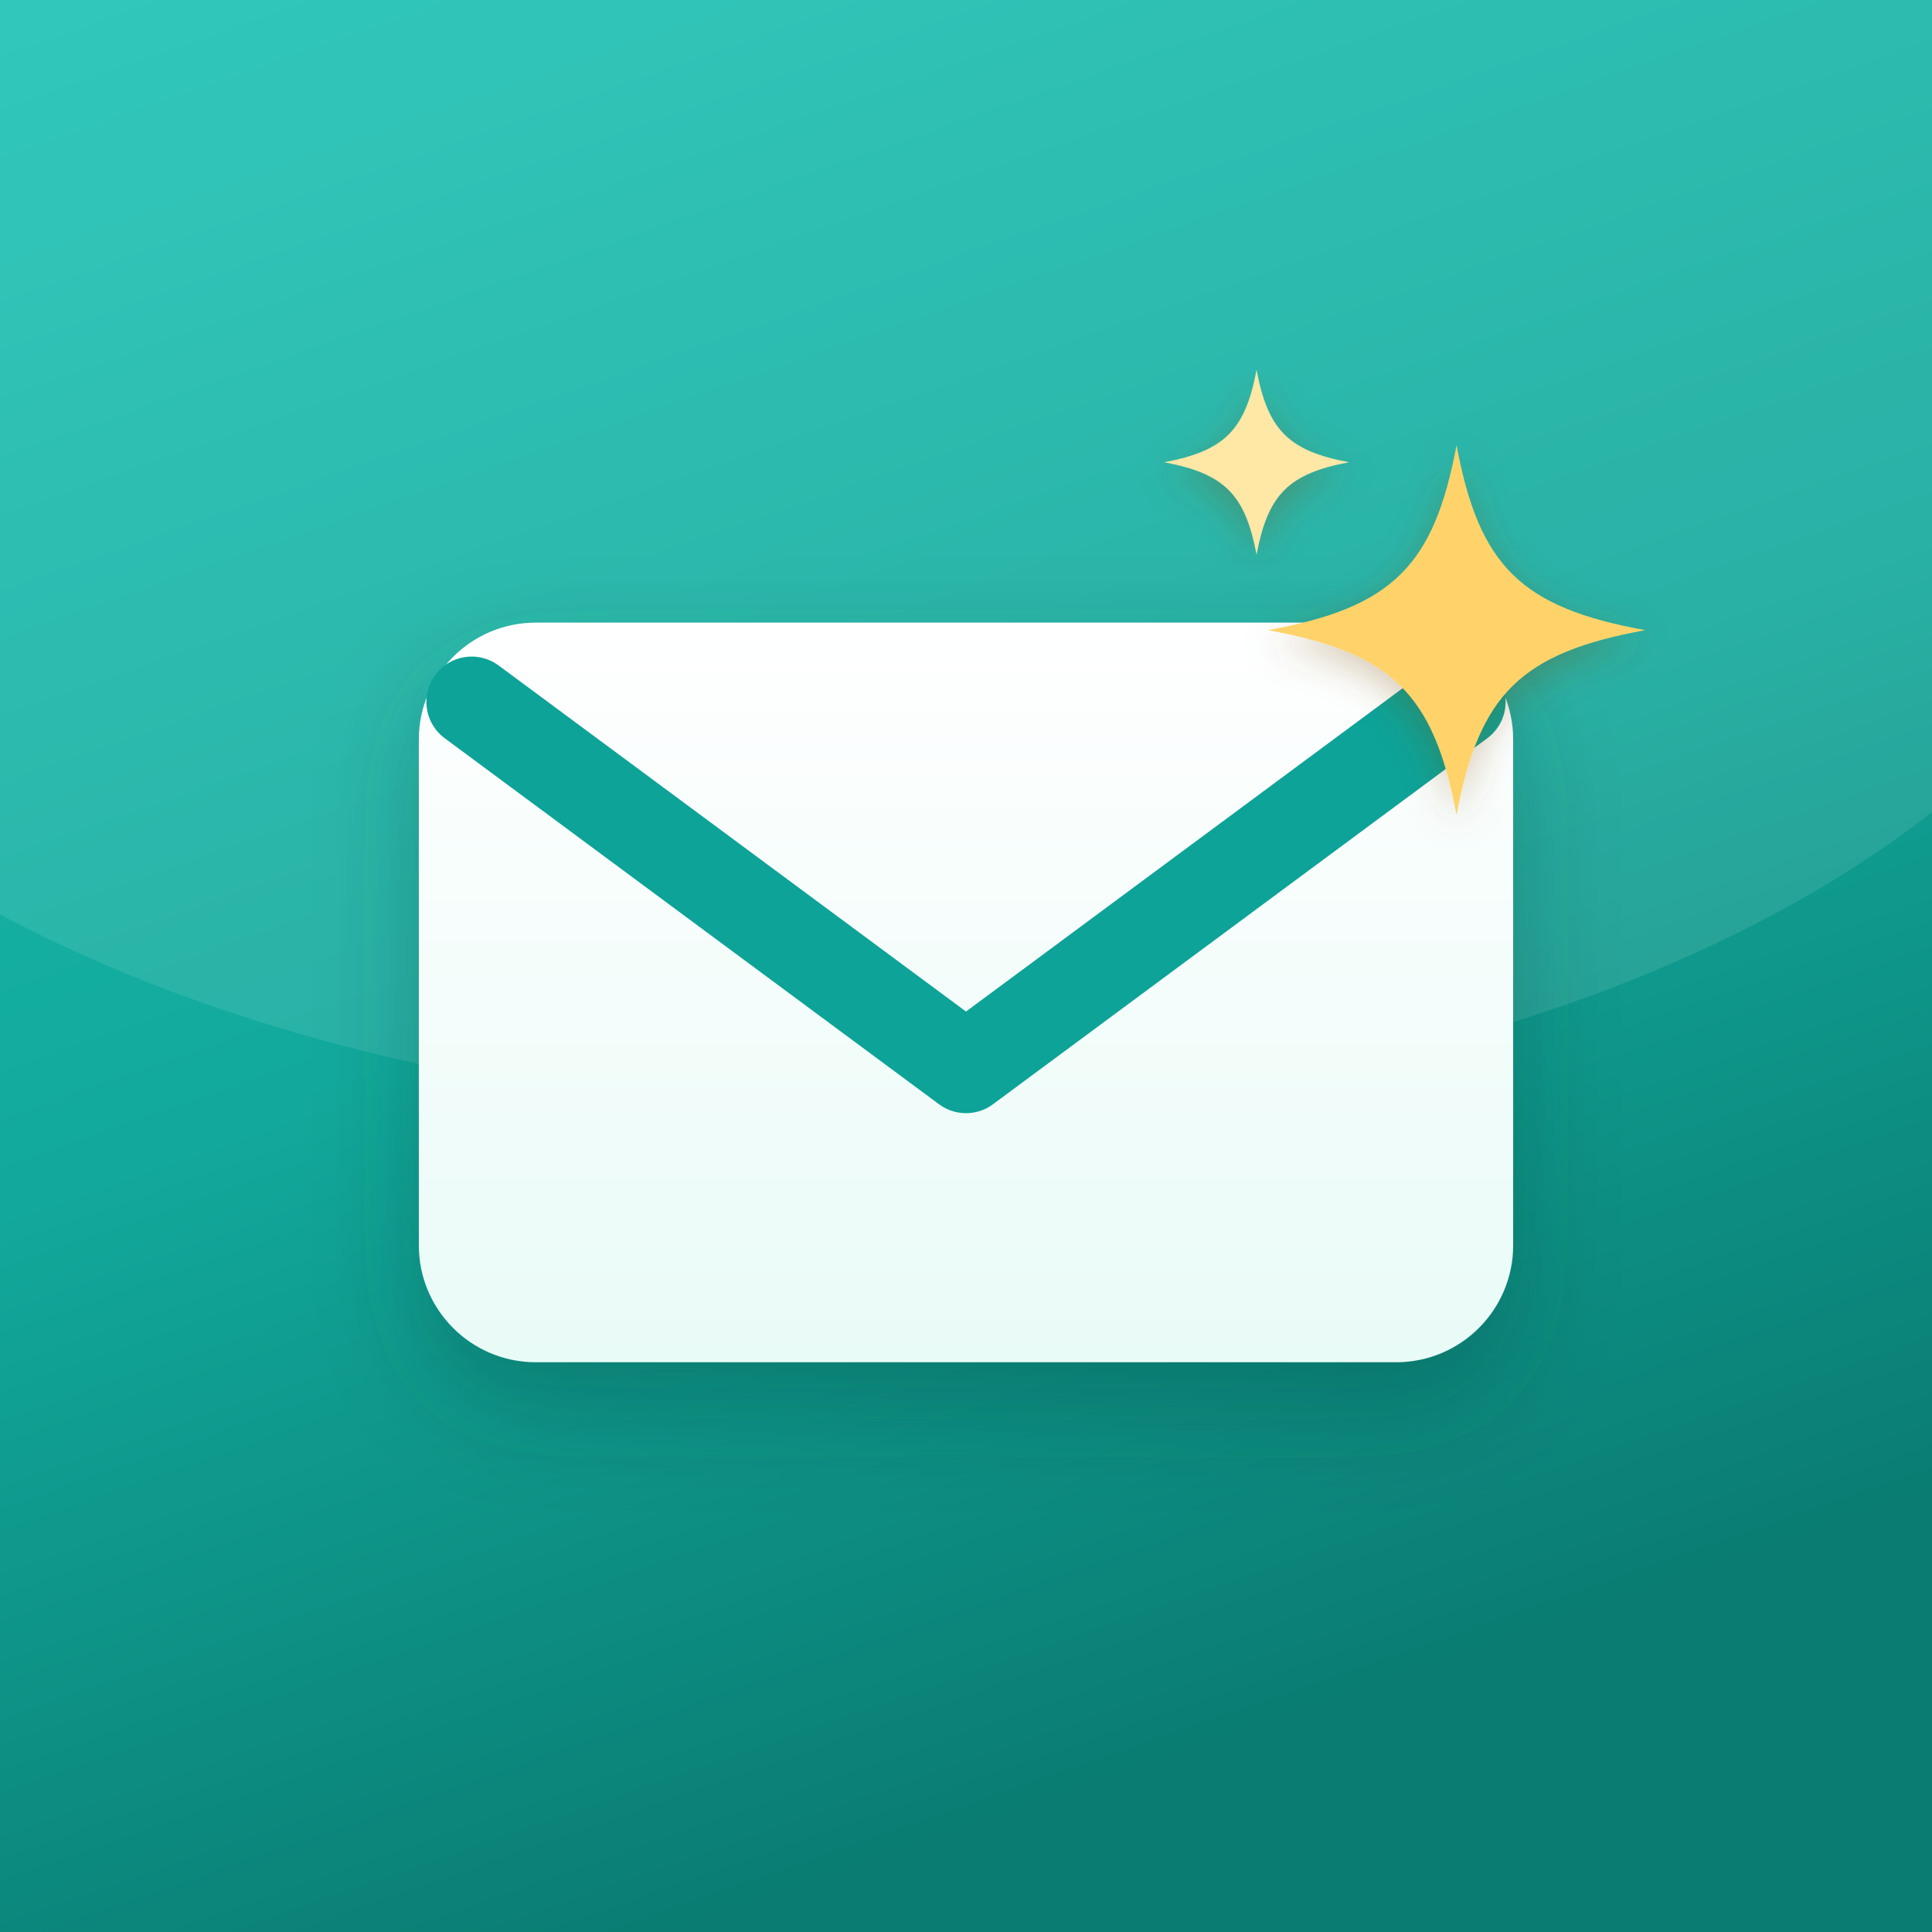
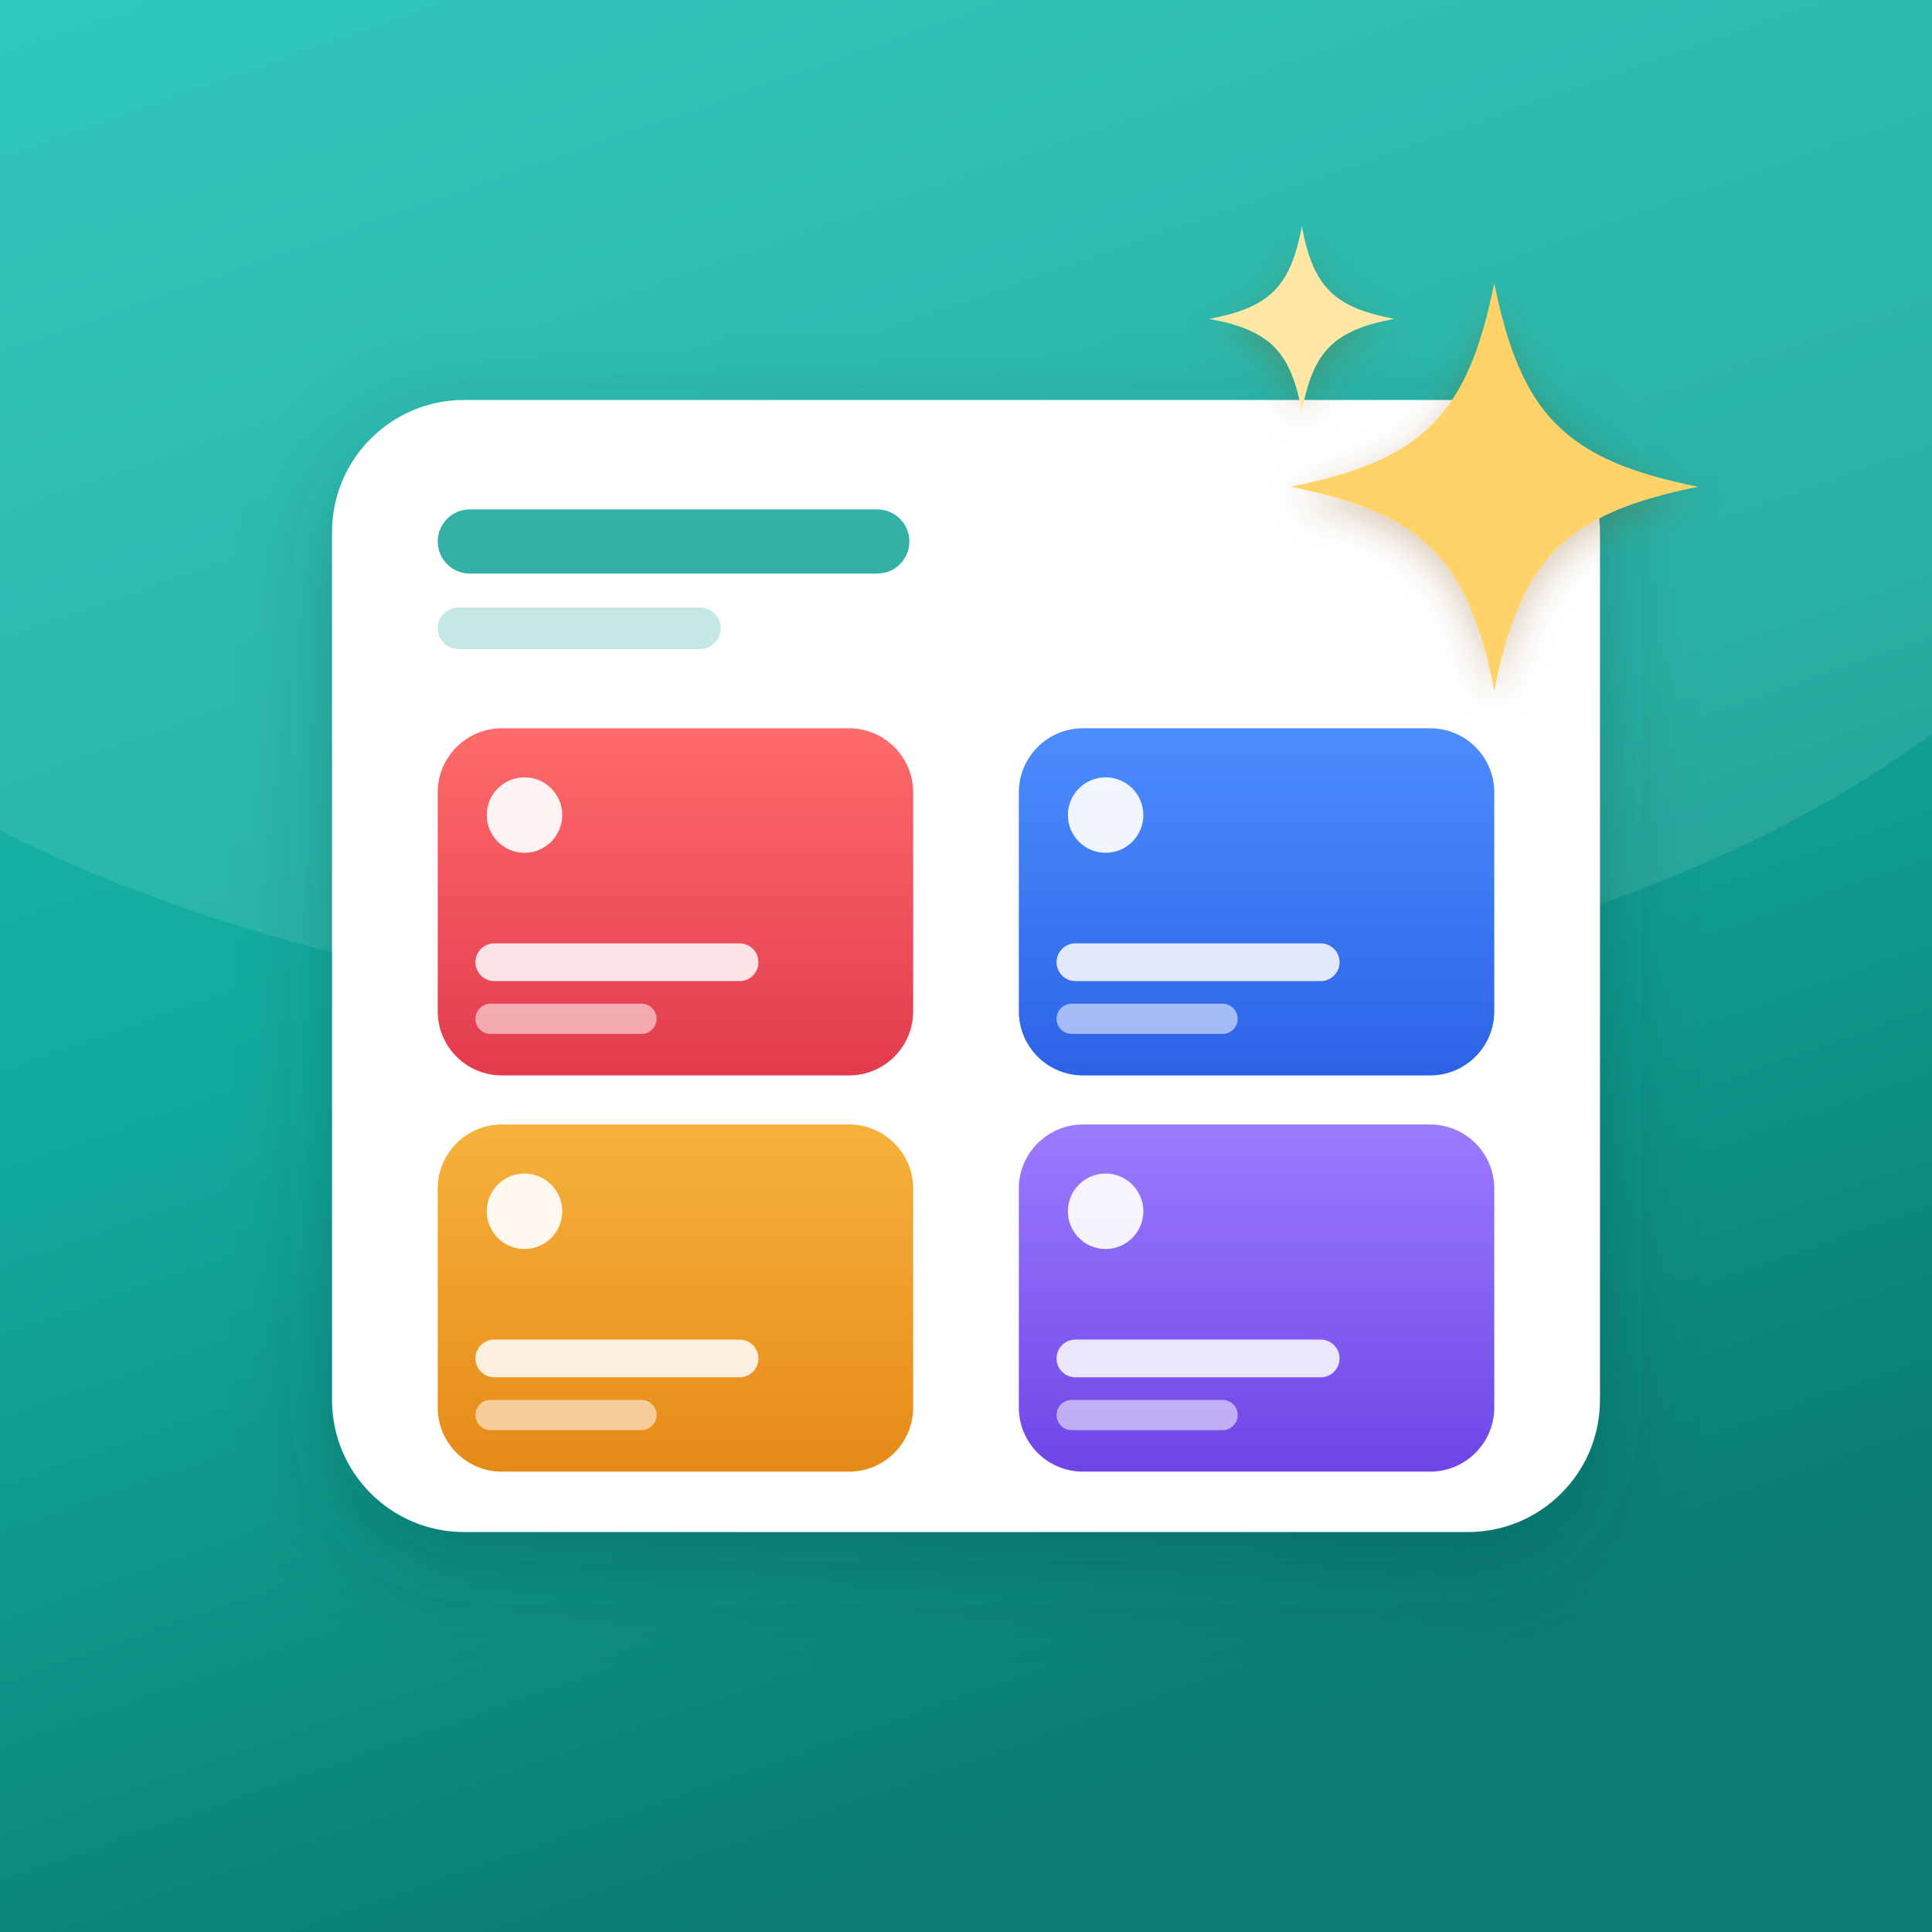
<svg xmlns="http://www.w3.org/2000/svg" width="1024" height="1024" viewBox="0 0 1024 1024">
  <defs>
    <linearGradient id="bg" x1="0" y1="0" x2="0.35" y2="1">
      <stop offset="0" stop-color="#1BC2B4" />
      <stop offset="0.55" stop-color="#12A99C" />
      <stop offset="1" stop-color="#0A7C72" />
    </linearGradient>
-     <linearGradient id="env" x1="0" y1="0" x2="0" y2="1">
-       <stop offset="0" stop-color="#ffffff" />
-       <stop offset="1" stop-color="#E9FBF7" />
+     <linearGradient id="tileU" x1="0" y1="0" x2="0" y2="1">
+       <stop offset="0" stop-color="#FF6B6B" />
+       <stop offset="1" stop-color="#E23B4E" />
+     </linearGradient>
+     <linearGradient id="tileR" x1="0" y1="0" x2="0" y2="1">
+       <stop offset="0" stop-color="#4C8DFF" />
+       <stop offset="1" stop-color="#2C63E6" />
+     </linearGradient>
+     <linearGradient id="tileD" x1="0" y1="0" x2="0" y2="1">
+       <stop offset="0" stop-color="#F6B23C" />
+       <stop offset="1" stop-color="#E68A17" />
+     </linearGradient>
+     <linearGradient id="tileT" x1="0" y1="0" x2="0" y2="1">
+       <stop offset="0" stop-color="#9C7BFF" />
+       <stop offset="1" stop-color="#6E45E6" />
    </linearGradient>
    <filter id="sh" x="-30%" y="-30%" width="160%" height="160%">
-       <feDropShadow dx="0" dy="22" stdDeviation="26" flood-color="#053f39" flood-opacity="0.30" />
+       <feDropShadow dx="0" dy="16" stdDeviation="24" flood-color="#053f39" flood-opacity="0.28" />
    </filter>
    <filter id="sp" x="-60%" y="-60%" width="220%" height="220%">
      <feDropShadow dx="0" dy="6" stdDeviation="10" flood-color="#7a4b00" flood-opacity="0.30" />
    </filter>
  </defs>
  <rect width="1024" height="1024" fill="url(#bg)" />
-   <ellipse cx="470" cy="210" rx="680" ry="380" fill="#ffffff" opacity="0.10" />
+   <ellipse cx="470" cy="180" rx="680" ry="360" fill="#ffffff" opacity="0.10" />
  <g filter="url(#sh)">
-     <rect x="222" y="330" width="580" height="392" rx="62" fill="url(#env)" />
-     <path d="M250 372 L512 566 L774 372" fill="none" stroke="#0FA398" stroke-width="48" stroke-linecap="round" stroke-linejoin="round" />
+     <rect x="176" y="212" width="672" height="600" rx="70" fill="#ffffff" />
+   </g>
+   <rect x="232" y="270" width="250" height="34" rx="17" fill="#0FA398" opacity="0.85" />
+   <rect x="232" y="322" width="150" height="22" rx="11" fill="#0FA398" opacity="0.25" />
+   <g>
+     <rect x="232" y="386" width="252" height="184" rx="34" fill="url(#tileU)" />
+     <circle cx="278" cy="432" r="20" fill="#ffffff" opacity="0.92" />
+     <rect x="252" y="500" width="150" height="20" rx="10" fill="#ffffff" opacity="0.85" />
+     <rect x="252" y="532" width="96" height="16" rx="8" fill="#ffffff" opacity="0.55" />
+   </g>
+   <g>
+     <rect x="540" y="386" width="252" height="184" rx="34" fill="url(#tileR)" />
+     <circle cx="586" cy="432" r="20" fill="#ffffff" opacity="0.92" />
+     <rect x="560" y="500" width="150" height="20" rx="10" fill="#ffffff" opacity="0.85" />
+     <rect x="560" y="532" width="96" height="16" rx="8" fill="#ffffff" opacity="0.55" />
+   </g>
+   <g>
+     <rect x="232" y="596" width="252" height="184" rx="34" fill="url(#tileD)" />
+     <circle cx="278" cy="642" r="20" fill="#ffffff" opacity="0.92" />
+     <rect x="252" y="710" width="150" height="20" rx="10" fill="#ffffff" opacity="0.85" />
+     <rect x="252" y="742" width="96" height="16" rx="8" fill="#ffffff" opacity="0.55" />
+   </g>
+   <g>
+     <rect x="540" y="596" width="252" height="184" rx="34" fill="url(#tileT)" />
+     <circle cx="586" cy="642" r="20" fill="#ffffff" opacity="0.92" />
+     <rect x="560" y="710" width="150" height="20" rx="10" fill="#ffffff" opacity="0.85" />
+     <rect x="560" y="742" width="96" height="16" rx="8" fill="#ffffff" opacity="0.55" />
  </g>
  <g filter="url(#sp)">
-     <path d="M772 236 C784 300 806 322 872 334 C806 346 784 368 772 432 C760 368 738 346 672 334 C738 322 760 300 772 236 Z" fill="#FFD36B" />
-     <path d="M666 196 C672 228 683 239 715 245 C683 251 672 262 666 294 C660 262 649 251 617 245 C649 239 660 228 666 196 Z" fill="#FFE7A6" />
+     <path d="M792 150 C806 220 830 244 900 258 C830 272 806 296 792 366 C778 296 754 272 684 258 C754 244 778 220 792 150 Z" fill="#FFD36B" />
+     <path d="M690 120 C696 152 707 163 739 169 C707 175 696 186 690 218 C684 186 673 175 641 169 C673 163 684 152 690 120 Z" fill="#FFE7A6" />
  </g>
</svg>
